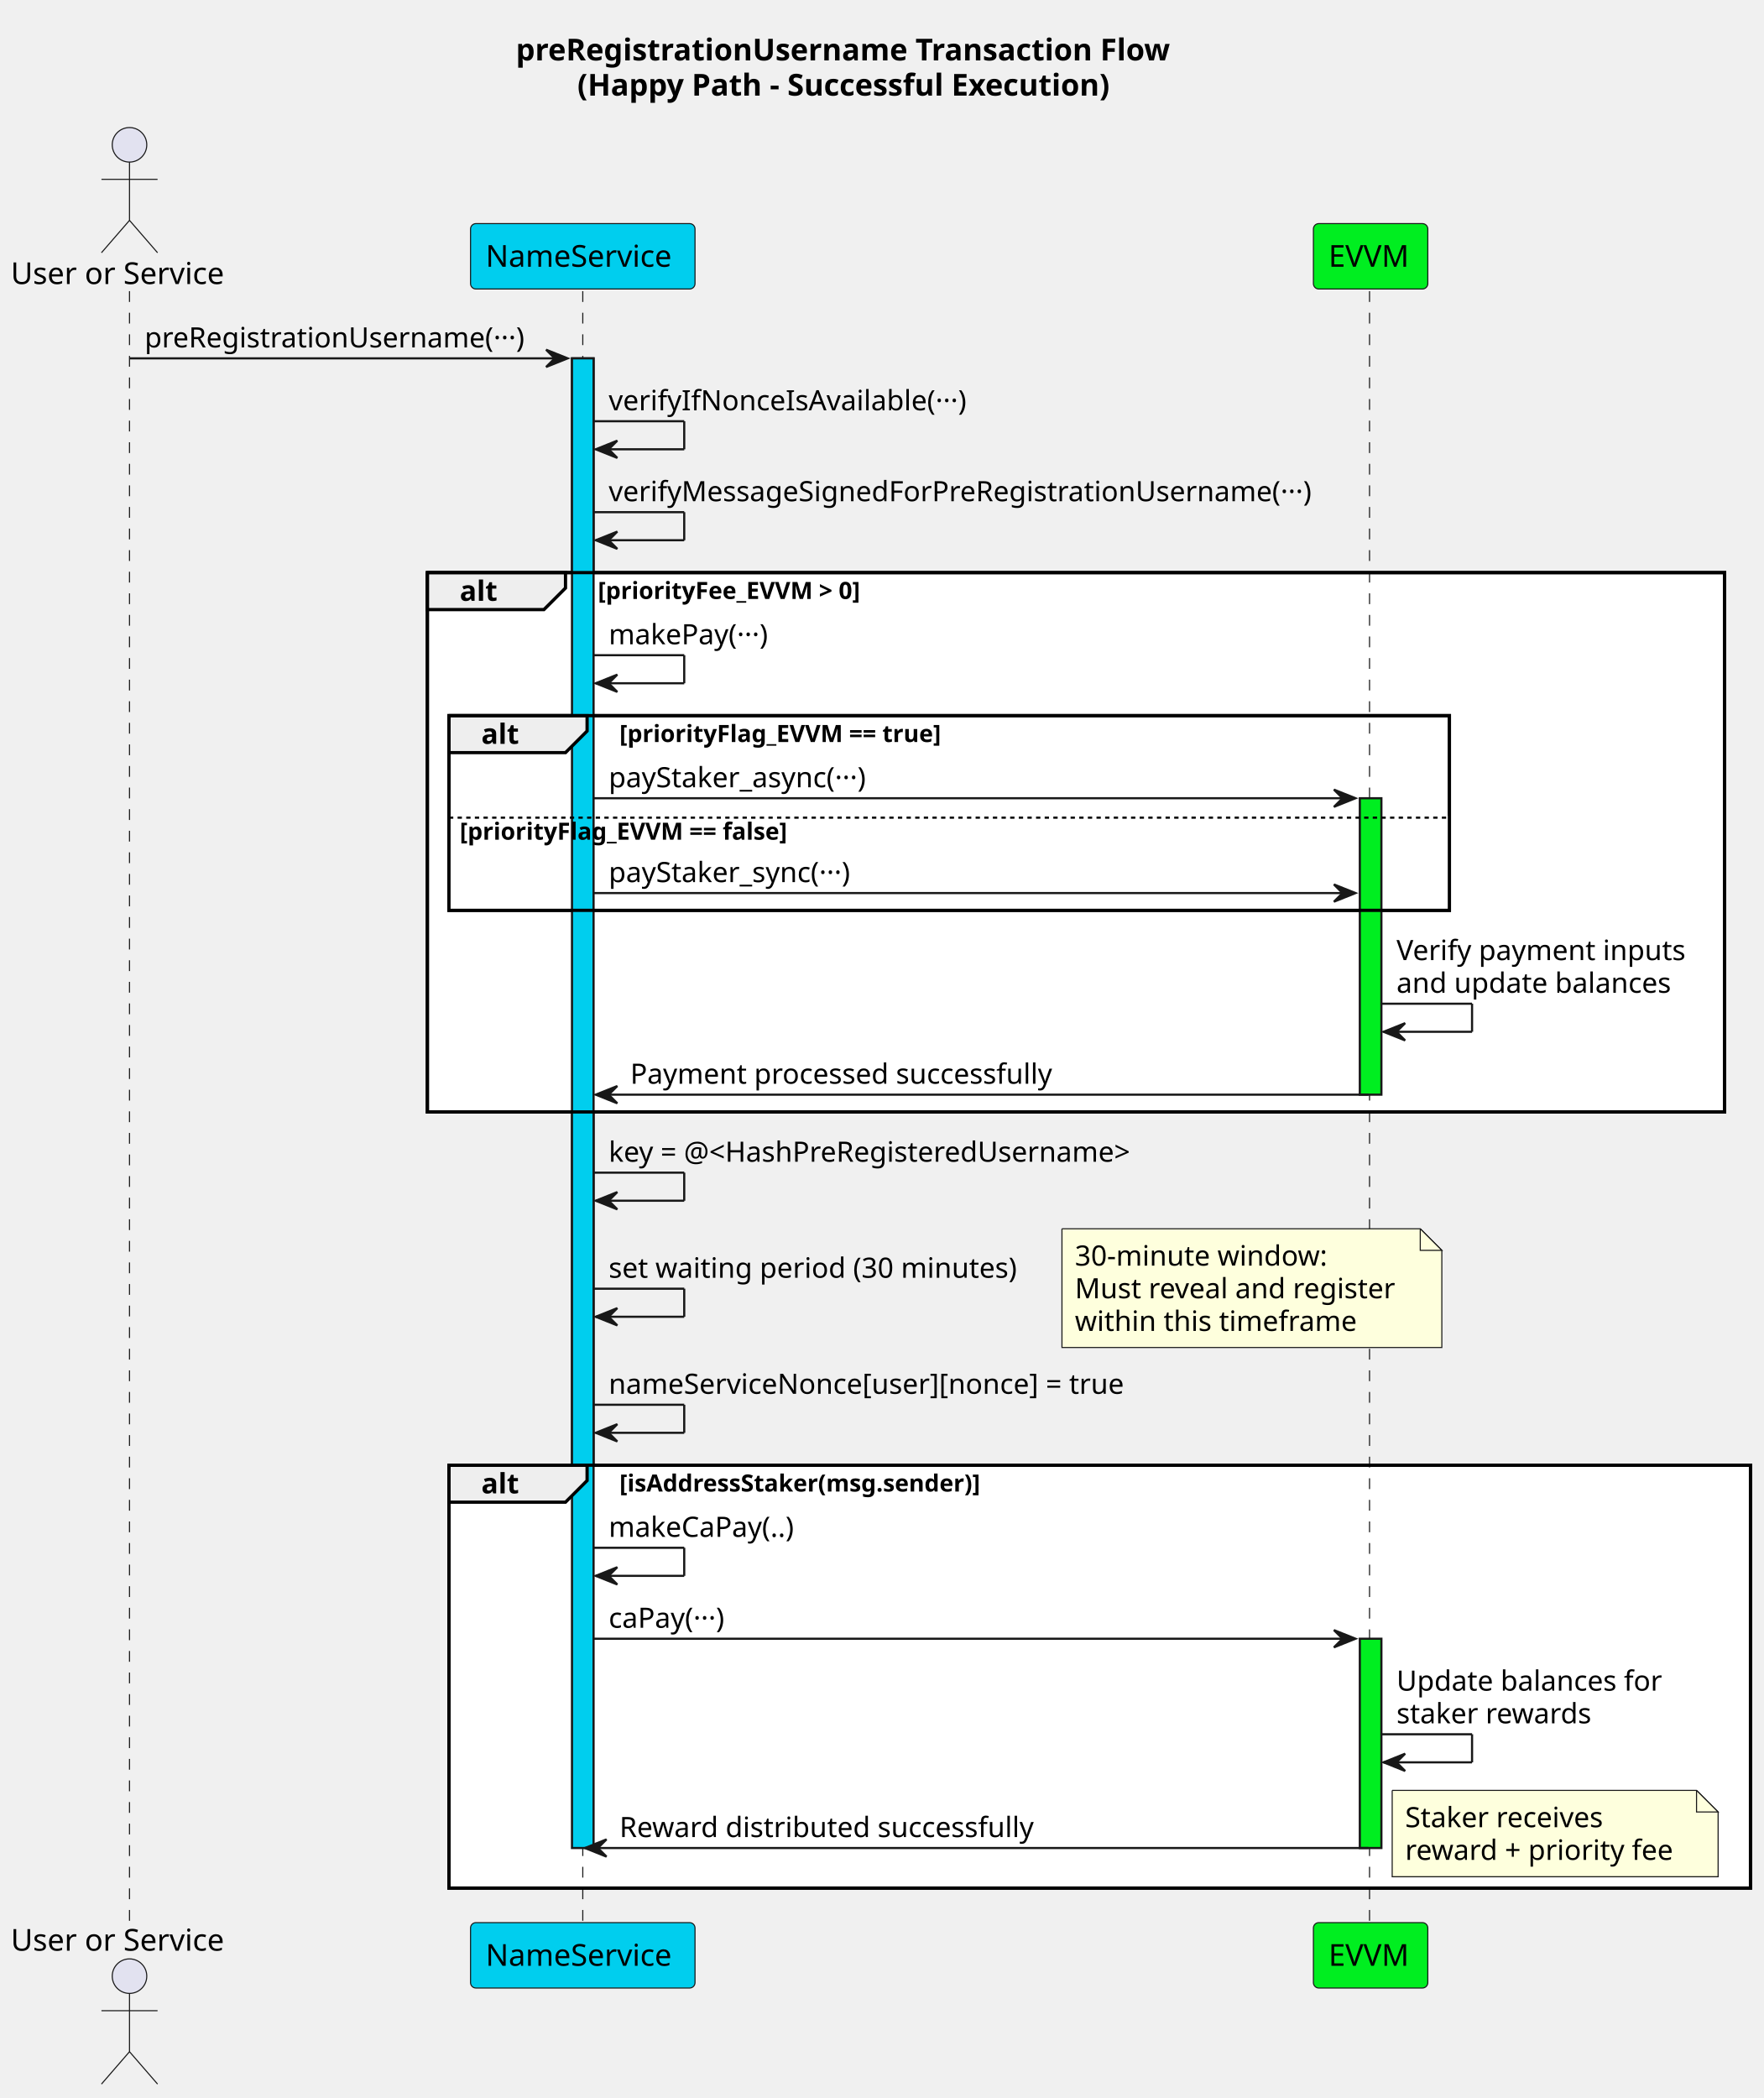
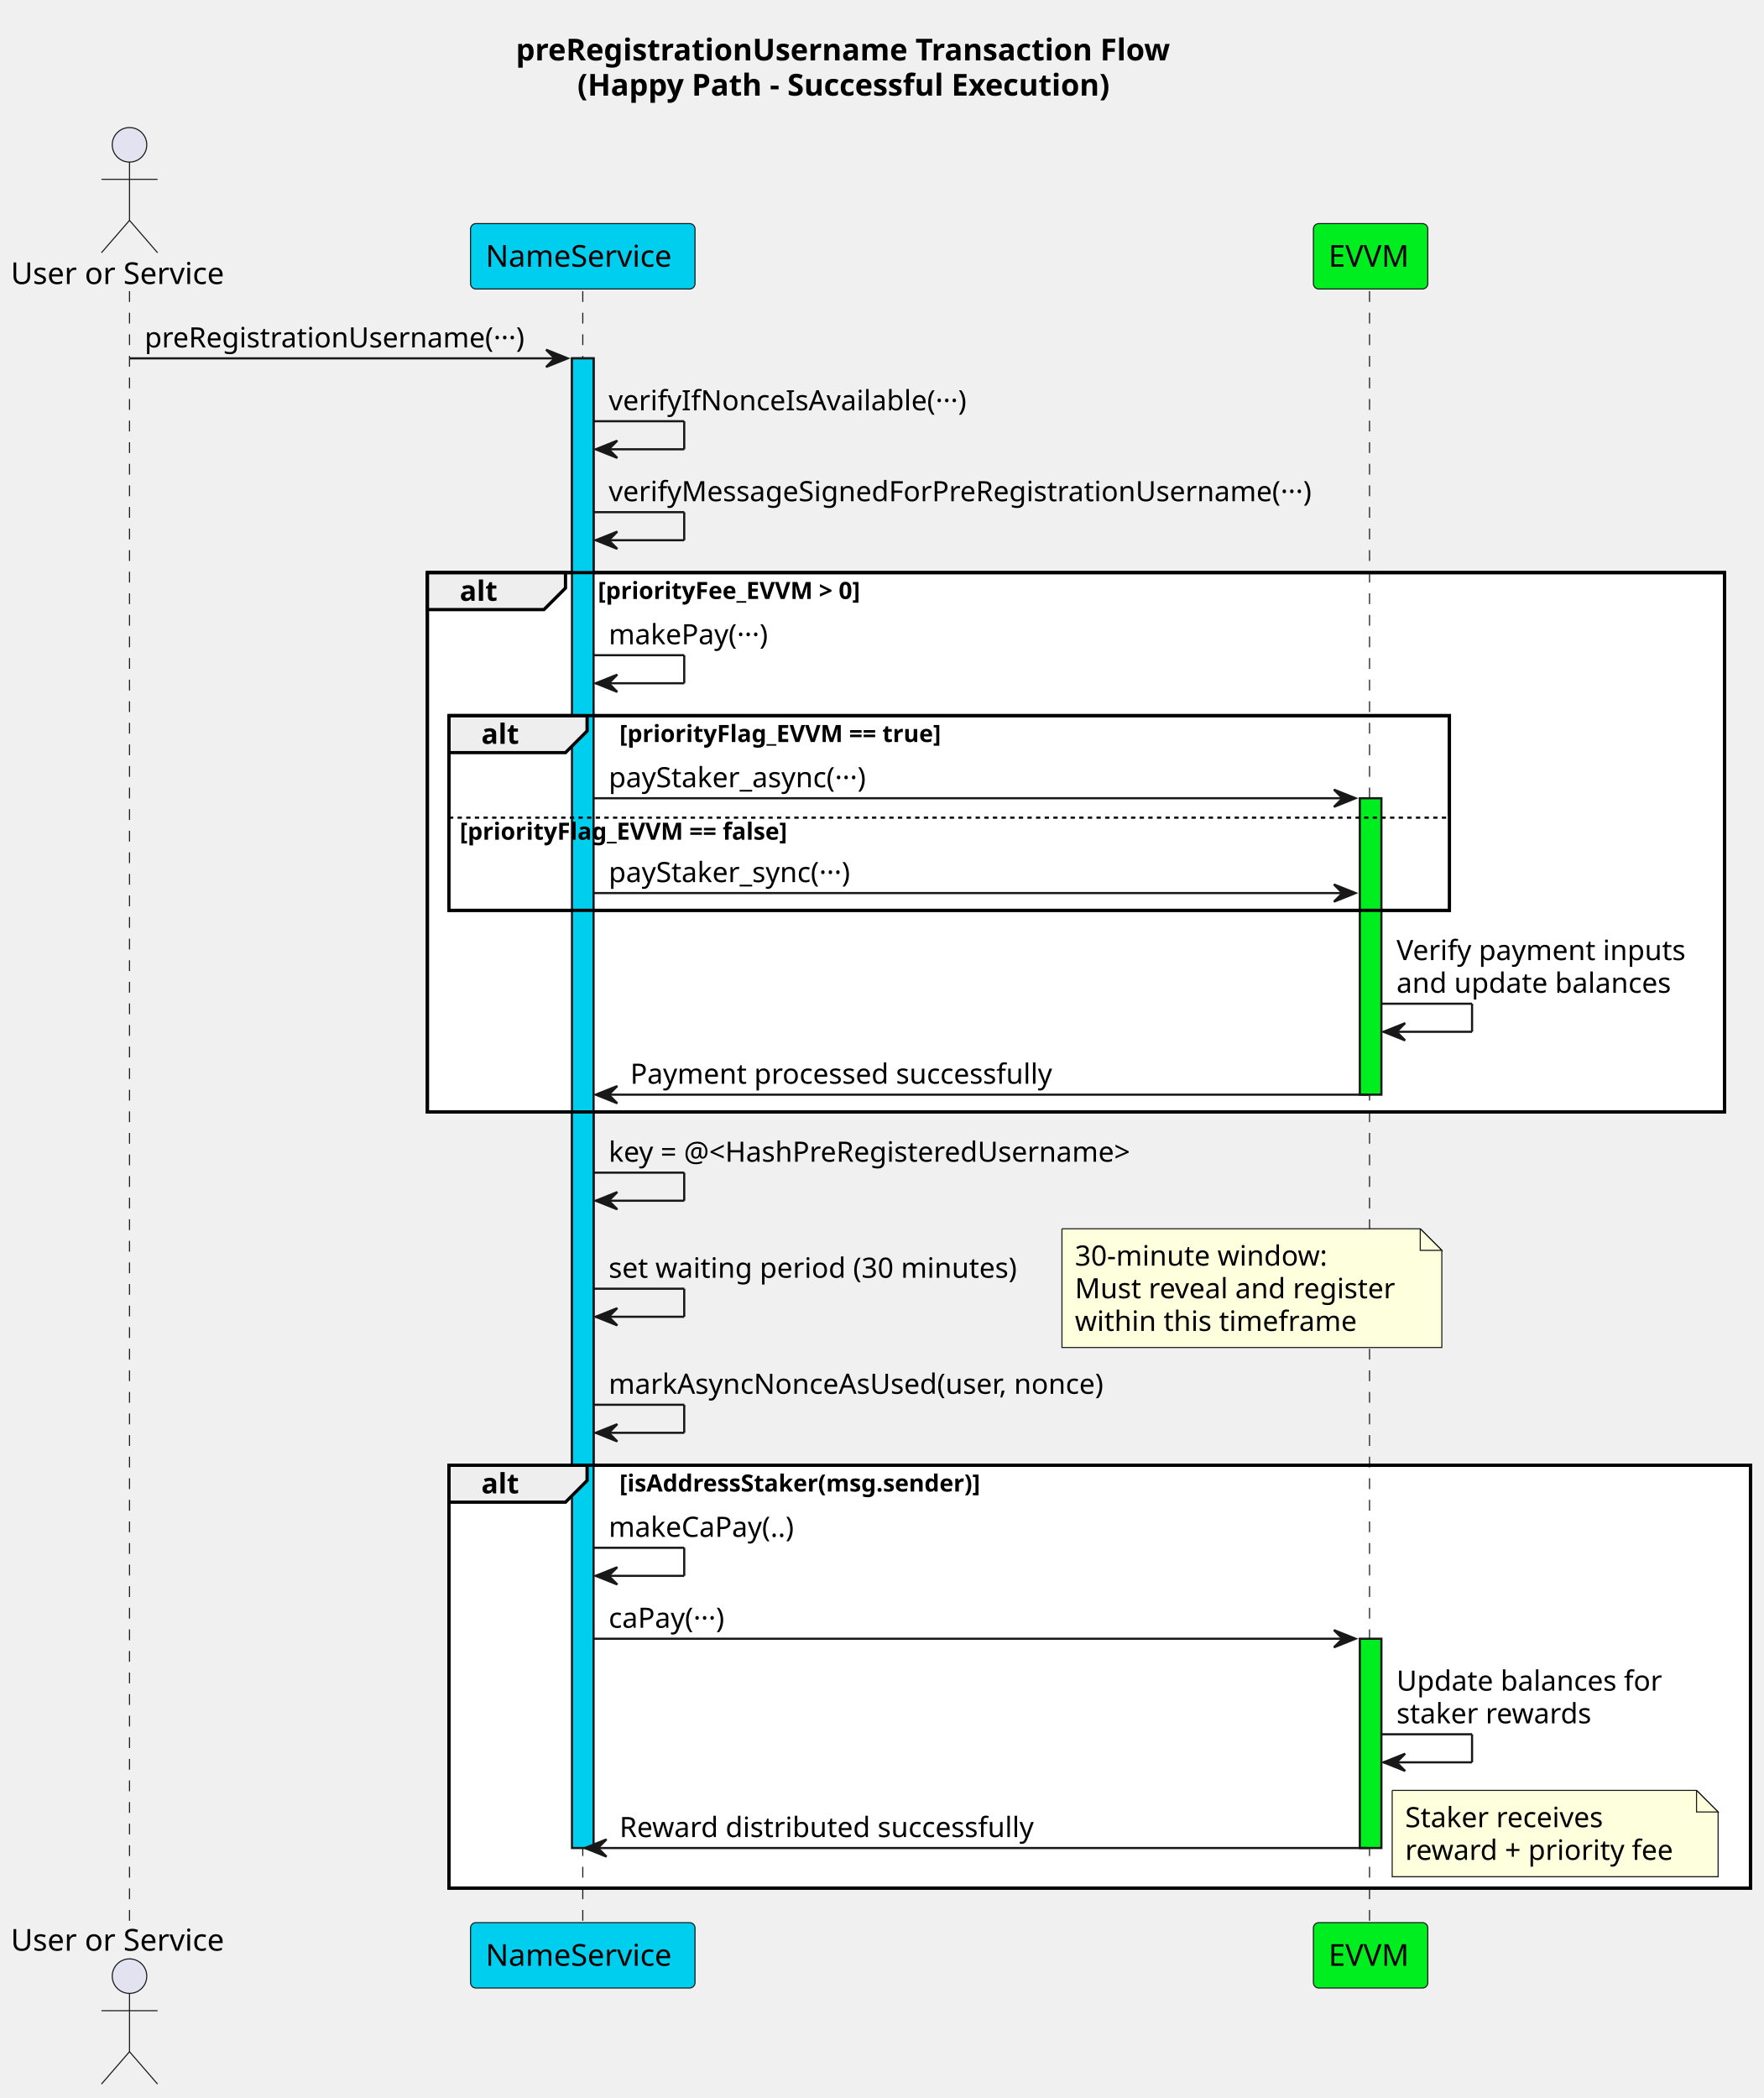
<svg xmlns="http://www.w3.org/2000/svg" contentStyleType="text/css" height="972px" preserveAspectRatio="none" style="width:817px;height:972px;background:#FFFFFF;" version="1.1" viewBox="0 0 817 972" width="817px" zoomAndPan="magnify">
  <defs />
  <g>
    <text fill="#000000" font-family="sans-serif" font-size="14" font-weight="bold" lengthAdjust="spacing" textLength="342" x="239" y="27.995">preRegistrationUsername Transaction Flow</text>
    <text fill="#000000" font-family="sans-serif" font-size="14" font-weight="bold" lengthAdjust="spacing" textLength="285" x="267.5" y="44.292">(Happy Path - Successful Execution)</text>
    <rect fill="#00CEEE" height="690.16" style="stroke:#181818;stroke-width:1.0;" width="10" x="265" y="166.023" />
    <rect fill="#00EE20" height="137.336" style="stroke:#181818;stroke-width:1.0;" width="10" x="630" y="369.82" />
    <rect fill="#00EE20" height="96.965" style="stroke:#181818;stroke-width:1.0;" width="10" x="630" y="759.219" />
    <rect fill="#FFFFFF" height="249.867" style="stroke:#000000;stroke-width:1.5;" width="601" x="198" y="265.289" />
    <rect fill="#FFFFFF" height="90.203" style="stroke:#000000;stroke-width:1.5;" width="463.5" x="208" y="331.555" />
    <rect fill="#FFFFFF" height="43.938" style="stroke:none;stroke-width:1.0;" width="463.5" x="208" y="377.82" />
    <rect fill="#FFFFFF" height="195.93" style="stroke:#000000;stroke-width:1.5;" width="603" x="208" y="678.82" />
    <line style="stroke:#181818;stroke-width:0.5;stroke-dasharray:5.0,5.0;" x1="60" x2="60" y1="134.891" y2="891.75" />
    <line style="stroke:#181818;stroke-width:0.5;stroke-dasharray:5.0,5.0;" x1="270" x2="270" y1="134.891" y2="891.75" />
    <line style="stroke:#181818;stroke-width:0.5;stroke-dasharray:5.0,5.0;" x1="634.5" x2="634.5" y1="134.891" y2="891.75" />
    <text fill="#000000" font-family="sans-serif" font-size="14" lengthAdjust="spacing" textLength="104" x="5" y="131.589">User or Service</text>
    <ellipse cx="60" cy="67.094" fill="#E2E2F0" rx="8" ry="8" style="stroke:#181818;stroke-width:0.5;" />
    <path d="M60,75.094 L60,102.094 M47,83.094 L73,83.094 M60,102.094 L47,117.094 M60,102.094 L73,117.094 " fill="none" style="stroke:#181818;stroke-width:0.5;" />
    <text fill="#000000" font-family="sans-serif" font-size="14" lengthAdjust="spacing" textLength="104" x="5" y="903.745">User or Service</text>
    <ellipse cx="60" cy="915.547" fill="#E2E2F0" rx="8" ry="8" style="stroke:#181818;stroke-width:0.5;" />
    <path d="M60,923.547 L60,950.547 M47,931.547 L73,931.547 M60,950.547 L47,965.547 M60,950.547 L73,965.547 " fill="none" style="stroke:#181818;stroke-width:0.5;" />
    <rect fill="#00CEEE" height="30.297" rx="2.5" ry="2.5" style="stroke:#181818;stroke-width:0.5;" width="104" x="218" y="103.594" />
    <text fill="#000000" font-family="sans-serif" font-size="14" lengthAdjust="spacing" textLength="90" x="225" y="123.589">NameService</text>
    <rect fill="#00CEEE" height="30.297" rx="2.5" ry="2.5" style="stroke:#181818;stroke-width:0.5;" width="104" x="218" y="890.75" />
    <text fill="#000000" font-family="sans-serif" font-size="14" lengthAdjust="spacing" textLength="90" x="225" y="910.745">NameService</text>
    <rect fill="#00EE20" height="30.297" rx="2.5" ry="2.5" style="stroke:#181818;stroke-width:0.5;" width="53" x="608.5" y="103.594" />
    <text fill="#000000" font-family="sans-serif" font-size="14" lengthAdjust="spacing" textLength="39" x="615.5" y="123.589">EVVM</text>
    <rect fill="#00EE20" height="30.297" rx="2.5" ry="2.5" style="stroke:#181818;stroke-width:0.5;" width="53" x="608.5" y="890.75" />
    <text fill="#000000" font-family="sans-serif" font-size="14" lengthAdjust="spacing" textLength="39" x="615.5" y="910.745">EVVM</text>
    <rect fill="#00CEEE" height="690.16" style="stroke:#181818;stroke-width:1.0;" width="10" x="265" y="166.023" />
    <rect fill="#00EE20" height="137.336" style="stroke:#181818;stroke-width:1.0;" width="10" x="630" y="369.82" />
    <rect fill="#00EE20" height="96.965" style="stroke:#181818;stroke-width:1.0;" width="10" x="630" y="759.219" />
    <polygon fill="#181818" points="253,162.023,263,166.023,253,170.023,257,166.023" style="stroke:#181818;stroke-width:1.0;" />
    <line style="stroke:#181818;stroke-width:1.0;" x1="60" x2="259" y1="166.023" y2="166.023" />
    <text fill="#000000" font-family="sans-serif" font-size="13" lengthAdjust="spacing" textLength="186" x="67" y="160.958">preRegistrationUsername(···)</text>
    <line style="stroke:#181818;stroke-width:1.0;" x1="275" x2="317" y1="195.156" y2="195.156" />
    <line style="stroke:#181818;stroke-width:1.0;" x1="317" x2="317" y1="195.156" y2="208.156" />
    <line style="stroke:#181818;stroke-width:1.0;" x1="276" x2="317" y1="208.156" y2="208.156" />
    <polygon fill="#181818" points="286,204.156,276,208.156,286,212.156,282,208.156" style="stroke:#181818;stroke-width:1.0;" />
    <text fill="#000000" font-family="sans-serif" font-size="13" lengthAdjust="spacing" textLength="171" x="282" y="190.09">verifyIfNonceIsAvailable(···)</text>
    <line style="stroke:#181818;stroke-width:1.0;" x1="275" x2="317" y1="237.289" y2="237.289" />
    <line style="stroke:#181818;stroke-width:1.0;" x1="317" x2="317" y1="237.289" y2="250.289" />
    <line style="stroke:#181818;stroke-width:1.0;" x1="276" x2="317" y1="250.289" y2="250.289" />
    <polygon fill="#181818" points="286,246.289,276,250.289,286,254.289,282,250.289" style="stroke:#181818;stroke-width:1.0;" />
    <text fill="#000000" font-family="sans-serif" font-size="13" lengthAdjust="spacing" textLength="341" x="282" y="232.223">verifyMessageSignedForPreRegistrationUsername(···)</text>
    <path d="M198,265.289 L262,265.289 L262,272.422 L252,282.422 L198,282.422 L198,265.289 " fill="#EEEEEE" style="stroke:#000000;stroke-width:1.5;" />
    <rect fill="none" height="249.867" style="stroke:#000000;stroke-width:1.5;" width="601" x="198" y="265.289" />
    <text fill="#000000" font-family="sans-serif" font-size="13" font-weight="bold" lengthAdjust="spacing" textLength="19" x="213" y="278.356">alt</text>
    <text fill="#000000" font-family="sans-serif" font-size="11" font-weight="bold" lengthAdjust="spacing" textLength="146" x="277" y="277.5">[priorityFee_EVVM &gt; 0]</text>
    <line style="stroke:#181818;stroke-width:1.0;" x1="275" x2="317" y1="303.555" y2="303.555" />
    <line style="stroke:#181818;stroke-width:1.0;" x1="317" x2="317" y1="303.555" y2="316.555" />
    <line style="stroke:#181818;stroke-width:1.0;" x1="276" x2="317" y1="316.555" y2="316.555" />
    <polygon fill="#181818" points="286,312.555,276,316.555,286,320.555,282,316.555" style="stroke:#181818;stroke-width:1.0;" />
    <text fill="#000000" font-family="sans-serif" font-size="13" lengthAdjust="spacing" textLength="81" x="282" y="298.489">makePay(···)</text>
    <path d="M208,331.555 L272,331.555 L272,338.688 L262,348.688 L208,348.688 L208,331.555 " fill="#EEEEEE" style="stroke:#000000;stroke-width:1.5;" />
    <rect fill="none" height="90.203" style="stroke:#000000;stroke-width:1.5;" width="463.5" x="208" y="331.555" />
    <text fill="#000000" font-family="sans-serif" font-size="13" font-weight="bold" lengthAdjust="spacing" textLength="19" x="223" y="344.622">alt</text>
    <text fill="#000000" font-family="sans-serif" font-size="11" font-weight="bold" lengthAdjust="spacing" textLength="177" x="287" y="343.765">[priorityFlag_EVVM == true]</text>
    <polygon fill="#181818" points="618,365.82,628,369.82,618,373.82,622,369.82" style="stroke:#181818;stroke-width:1.0;" />
    <line style="stroke:#181818;stroke-width:1.0;" x1="275" x2="624" y1="369.82" y2="369.82" />
    <text fill="#000000" font-family="sans-serif" font-size="13" lengthAdjust="spacing" textLength="131" x="282" y="364.754">payStaker_async(···)</text>
    <line style="stroke:#000000;stroke-width:1.0;stroke-dasharray:2.0,2.0;" x1="208" x2="671.5" y1="378.82" y2="378.82" />
    <text fill="#000000" font-family="sans-serif" font-size="11" font-weight="bold" lengthAdjust="spacing" textLength="183" x="213" y="389.031">[priorityFlag_EVVM == false]</text>
    <polygon fill="#181818" points="618,409.758,628,413.758,618,417.758,622,413.758" style="stroke:#181818;stroke-width:1.0;" />
    <line style="stroke:#181818;stroke-width:1.0;" x1="275" x2="624" y1="413.758" y2="413.758" />
    <text fill="#000000" font-family="sans-serif" font-size="13" lengthAdjust="spacing" textLength="123" x="282" y="408.692">payStaker_sync(···)</text>
    <line style="stroke:#181818;stroke-width:1.0;" x1="640" x2="682" y1="465.023" y2="465.023" />
    <line style="stroke:#181818;stroke-width:1.0;" x1="682" x2="682" y1="465.023" y2="478.023" />
    <line style="stroke:#181818;stroke-width:1.0;" x1="641" x2="682" y1="478.023" y2="478.023" />
    <polygon fill="#181818" points="651,474.023,641,478.023,651,482.023,647,478.023" style="stroke:#181818;stroke-width:1.0;" />
    <text fill="#000000" font-family="sans-serif" font-size="13" lengthAdjust="spacing" textLength="140" x="647" y="444.825">Verify payment inputs</text>
    <text fill="#000000" font-family="sans-serif" font-size="13" lengthAdjust="spacing" textLength="134" x="647" y="459.957">and update balances</text>
    <polygon fill="#181818" points="286,503.156,276,507.156,286,511.156,282,507.156" style="stroke:#181818;stroke-width:1.0;" />
    <line style="stroke:#181818;stroke-width:1.0;" x1="280" x2="634" y1="507.156" y2="507.156" />
    <text fill="#000000" font-family="sans-serif" font-size="13" lengthAdjust="spacing" textLength="207" x="292" y="502.09">Payment processed successfully</text>
    <line style="stroke:#181818;stroke-width:1.0;" x1="275" x2="317" y1="543.289" y2="543.289" />
    <line style="stroke:#181818;stroke-width:1.0;" x1="317" x2="317" y1="543.289" y2="556.289" />
    <line style="stroke:#181818;stroke-width:1.0;" x1="276" x2="317" y1="556.289" y2="556.289" />
    <polygon fill="#181818" points="286,552.289,276,556.289,286,560.289,282,556.289" style="stroke:#181818;stroke-width:1.0;" />
    <text fill="#000000" font-family="sans-serif" font-size="13" lengthAdjust="spacing" textLength="265" x="282" y="538.223">key = @&lt;HashPreRegisteredUsername&gt;</text>
    <line style="stroke:#181818;stroke-width:1.0;" x1="275" x2="317" y1="597.055" y2="597.055" />
    <line style="stroke:#181818;stroke-width:1.0;" x1="317" x2="317" y1="597.055" y2="610.055" />
    <line style="stroke:#181818;stroke-width:1.0;" x1="276" x2="317" y1="610.055" y2="610.055" />
    <polygon fill="#181818" points="286,606.055,276,610.055,286,614.055,282,610.055" style="stroke:#181818;stroke-width:1.0;" />
    <text fill="#000000" font-family="sans-serif" font-size="13" lengthAdjust="spacing" textLength="198" x="282" y="591.989">set waiting period (30 minutes)</text>
    <path d="M492,569.289 L492,624.289 L668,624.289 L668,579.289 L658,569.289 L492,569.289 " fill="#FEFFDD" style="stroke:#181818;stroke-width:0.5;" />
    <path d="M658,569.289 L658,579.289 L668,579.289 L658,569.289 " fill="#FEFFDD" style="stroke:#181818;stroke-width:0.5;" />
    <text fill="#000000" font-family="sans-serif" font-size="13" lengthAdjust="spacing" textLength="119" x="498" y="586.356">30-minute window:</text>
    <text fill="#000000" font-family="sans-serif" font-size="13" lengthAdjust="spacing" textLength="155" x="498" y="601.489">Must reveal and register</text>
    <text fill="#000000" font-family="sans-serif" font-size="13" lengthAdjust="spacing" textLength="134" x="498" y="616.622">within this timeframe</text>
    <line style="stroke:#181818;stroke-width:1.0;" x1="275" x2="317" y1="650.82" y2="650.82" />
    <line style="stroke:#181818;stroke-width:1.0;" x1="317" x2="317" y1="650.82" y2="663.82" />
    <line style="stroke:#181818;stroke-width:1.0;" x1="276" x2="317" y1="663.82" y2="663.82" />
    <polygon fill="#181818" points="286,659.82,276,663.82,286,667.82,282,663.82" style="stroke:#181818;stroke-width:1.0;" />
-     <text fill="#000000" font-family="sans-serif" font-size="13" lengthAdjust="spacing" textLength="257" x="282" y="645.754">nameServiceNonce[user][nonce] = true</text>
+     <text fill="#000000" font-family="sans-serif" font-size="13" lengthAdjust="spacing" textLength="257" x="282" y="645.754">markAsyncNonceAsUsed(user, nonce)</text>
    <path d="M208,678.82 L272,678.82 L272,685.953 L262,695.953 L208,695.953 L208,678.82 " fill="#EEEEEE" style="stroke:#000000;stroke-width:1.5;" />
    <rect fill="none" height="195.93" style="stroke:#000000;stroke-width:1.5;" width="603" x="208" y="678.82" />
    <text fill="#000000" font-family="sans-serif" font-size="13" font-weight="bold" lengthAdjust="spacing" textLength="19" x="223" y="691.887">alt</text>
    <text fill="#000000" font-family="sans-serif" font-size="11" font-weight="bold" lengthAdjust="spacing" textLength="197" x="287" y="691.031">[isAddressStaker(msg.sender)]</text>
    <line style="stroke:#181818;stroke-width:1.0;" x1="275" x2="317" y1="717.086" y2="717.086" />
    <line style="stroke:#181818;stroke-width:1.0;" x1="317" x2="317" y1="717.086" y2="730.086" />
    <line style="stroke:#181818;stroke-width:1.0;" x1="276" x2="317" y1="730.086" y2="730.086" />
    <polygon fill="#181818" points="286,726.086,276,730.086,286,734.086,282,730.086" style="stroke:#181818;stroke-width:1.0;" />
    <text fill="#000000" font-family="sans-serif" font-size="13" lengthAdjust="spacing" textLength="94" x="282" y="712.02">makeCaPay(..)</text>
    <polygon fill="#181818" points="618,755.219,628,759.219,618,763.219,622,759.219" style="stroke:#181818;stroke-width:1.0;" />
    <line style="stroke:#181818;stroke-width:1.0;" x1="275" x2="624" y1="759.219" y2="759.219" />
    <text fill="#000000" font-family="sans-serif" font-size="13" lengthAdjust="spacing" textLength="60" x="282" y="754.153">caPay(···)</text>
    <line style="stroke:#181818;stroke-width:1.0;" x1="640" x2="682" y1="803.484" y2="803.484" />
    <line style="stroke:#181818;stroke-width:1.0;" x1="682" x2="682" y1="803.484" y2="816.484" />
    <line style="stroke:#181818;stroke-width:1.0;" x1="641" x2="682" y1="816.484" y2="816.484" />
    <polygon fill="#181818" points="651,812.484,641,816.484,651,820.484,647,816.484" style="stroke:#181818;stroke-width:1.0;" />
    <text fill="#000000" font-family="sans-serif" font-size="13" lengthAdjust="spacing" textLength="129" x="647" y="783.286">Update balances for</text>
    <text fill="#000000" font-family="sans-serif" font-size="13" lengthAdjust="spacing" textLength="94" x="647" y="798.418">staker rewards</text>
    <polygon fill="#181818" points="281,852.184,271,856.184,281,860.184,277,856.184" style="stroke:#181818;stroke-width:1.0;" />
    <line style="stroke:#181818;stroke-width:1.0;" x1="275" x2="634" y1="856.184" y2="856.184" />
    <text fill="#000000" font-family="sans-serif" font-size="13" lengthAdjust="spacing" textLength="198" x="287" y="851.118">Reward distributed successfully</text>
    <path d="M645,829.484 L645,869.484 L796,869.484 L796,839.484 L786,829.484 L645,829.484 " fill="#FEFFDD" style="stroke:#181818;stroke-width:0.5;" />
    <path d="M786,829.484 L786,839.484 L796,839.484 L786,829.484 " fill="#FEFFDD" style="stroke:#181818;stroke-width:0.5;" />
    <text fill="#000000" font-family="sans-serif" font-size="13" lengthAdjust="spacing" textLength="99" x="651" y="846.551">Staker receives</text>
    <text fill="#000000" font-family="sans-serif" font-size="13" lengthAdjust="spacing" textLength="130" x="651" y="861.684">reward + priority fee</text>
  </g>
</svg>
